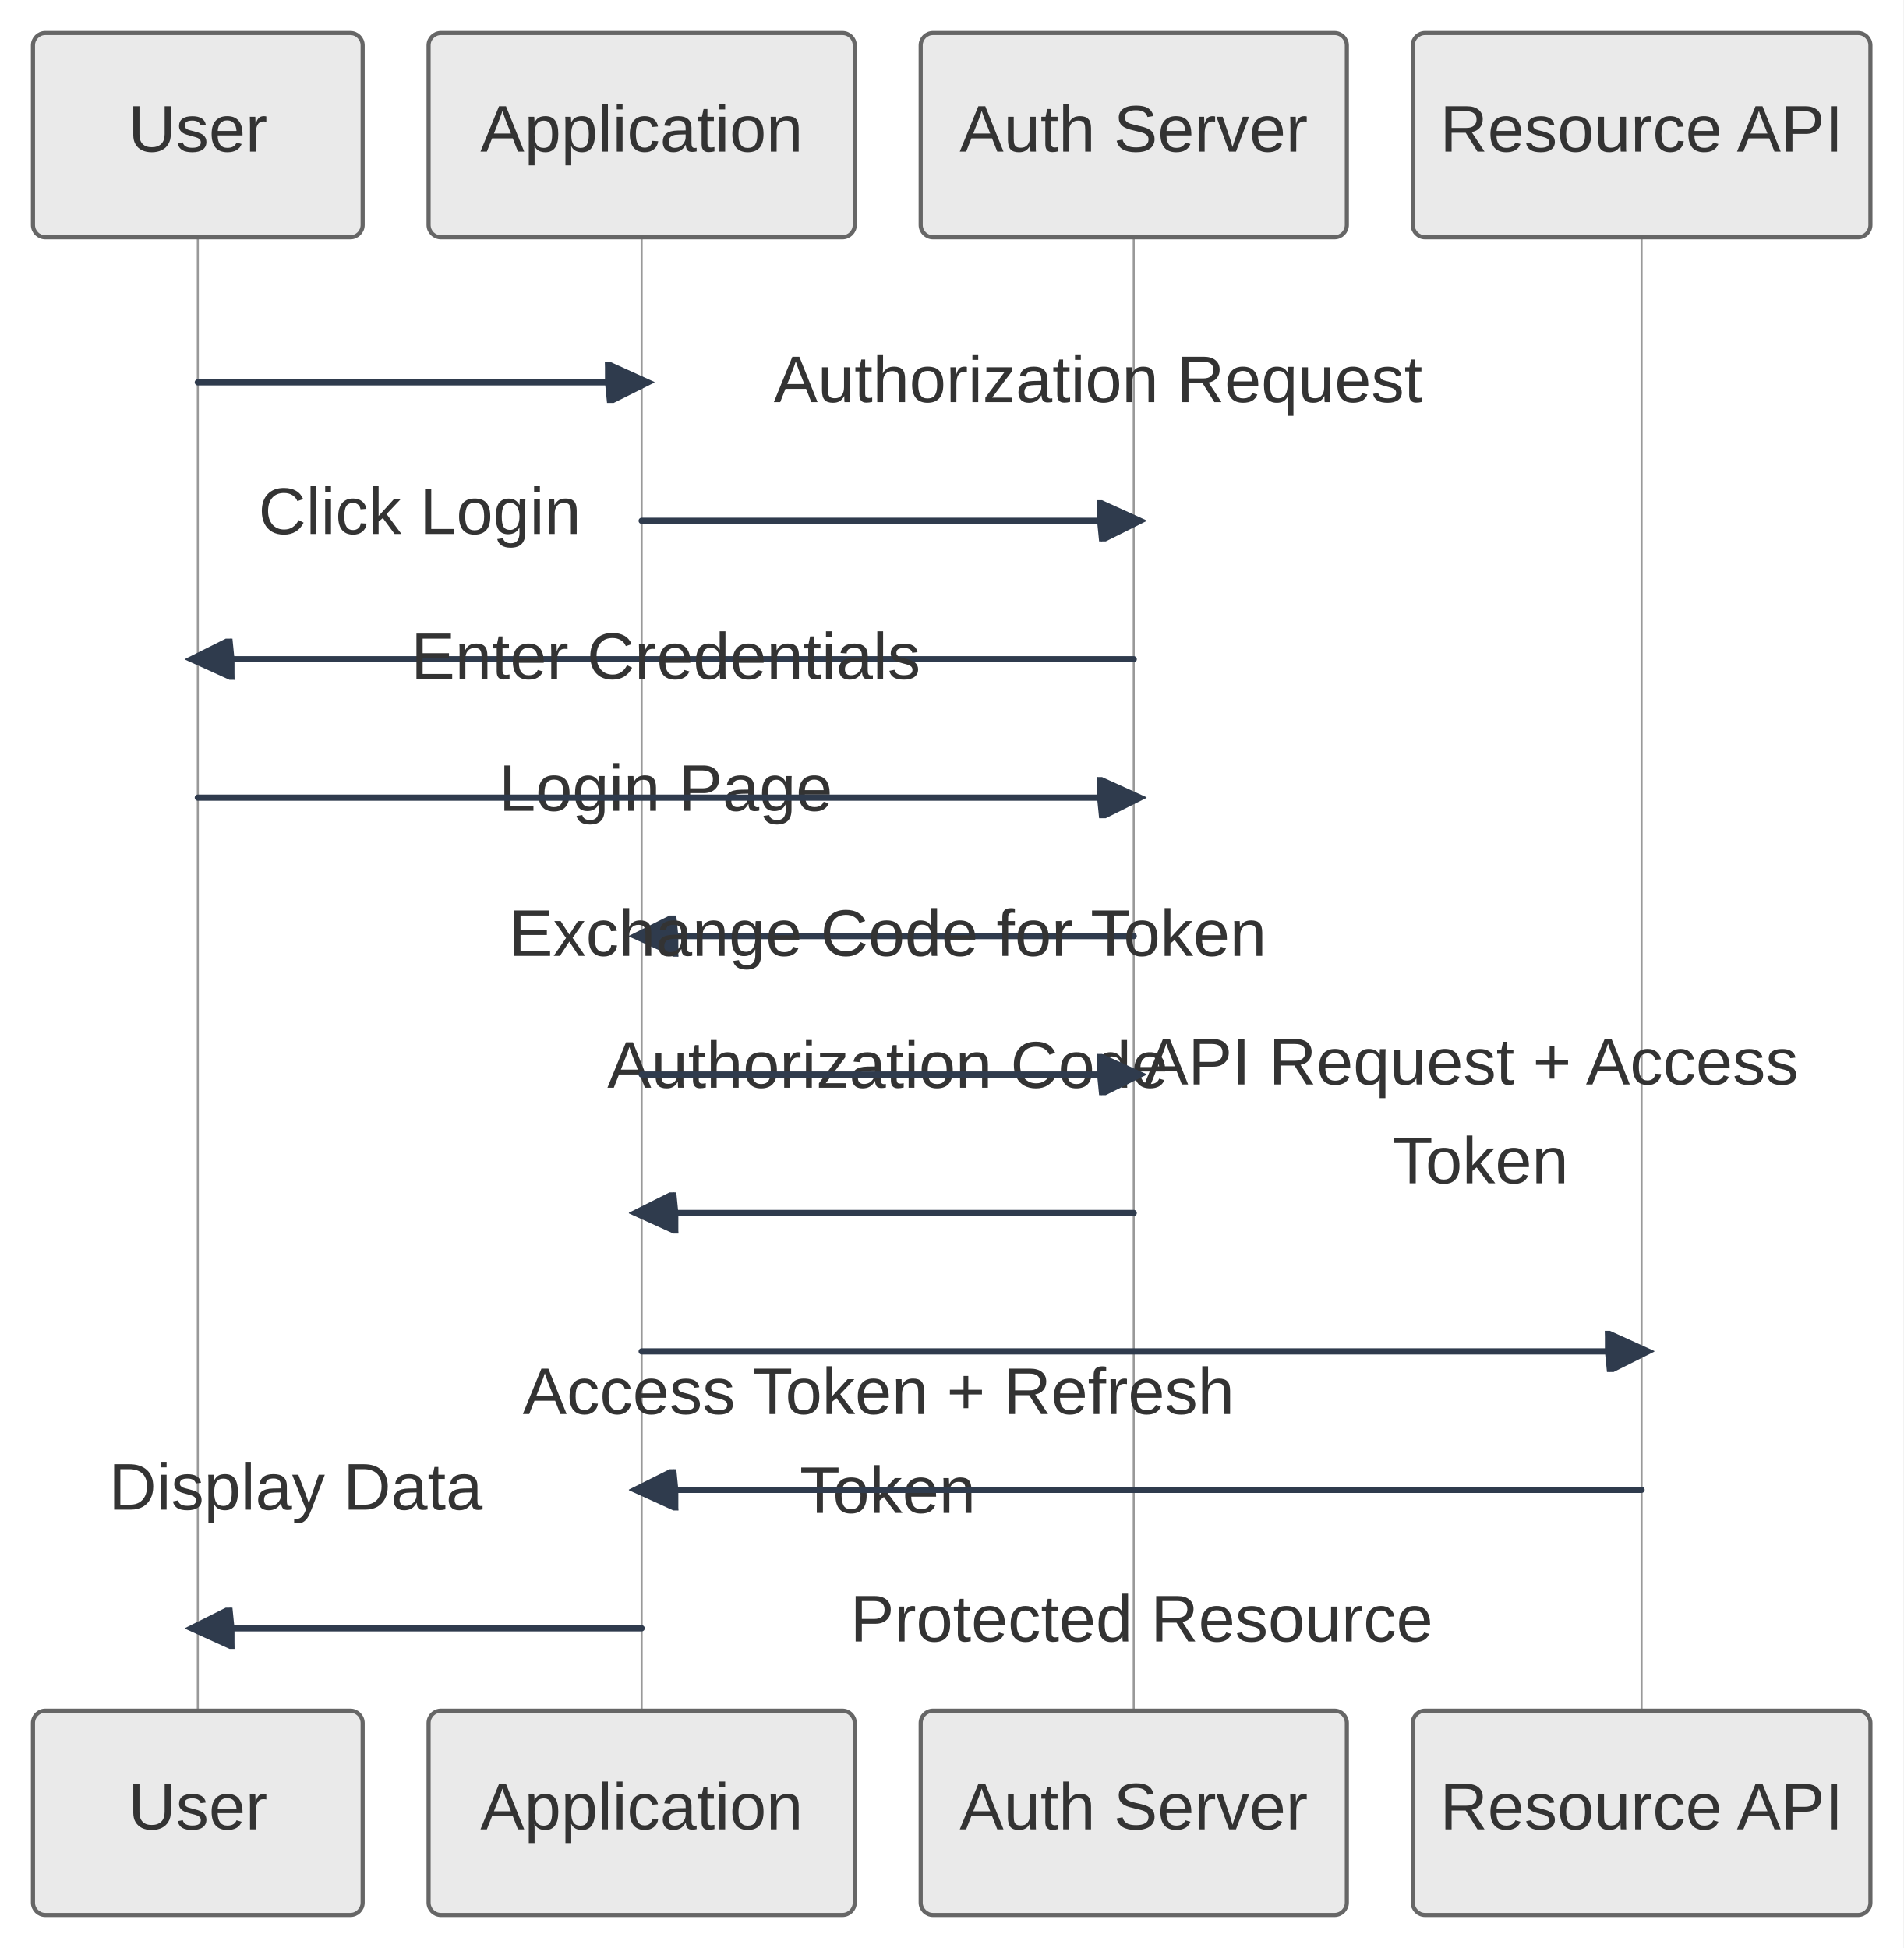
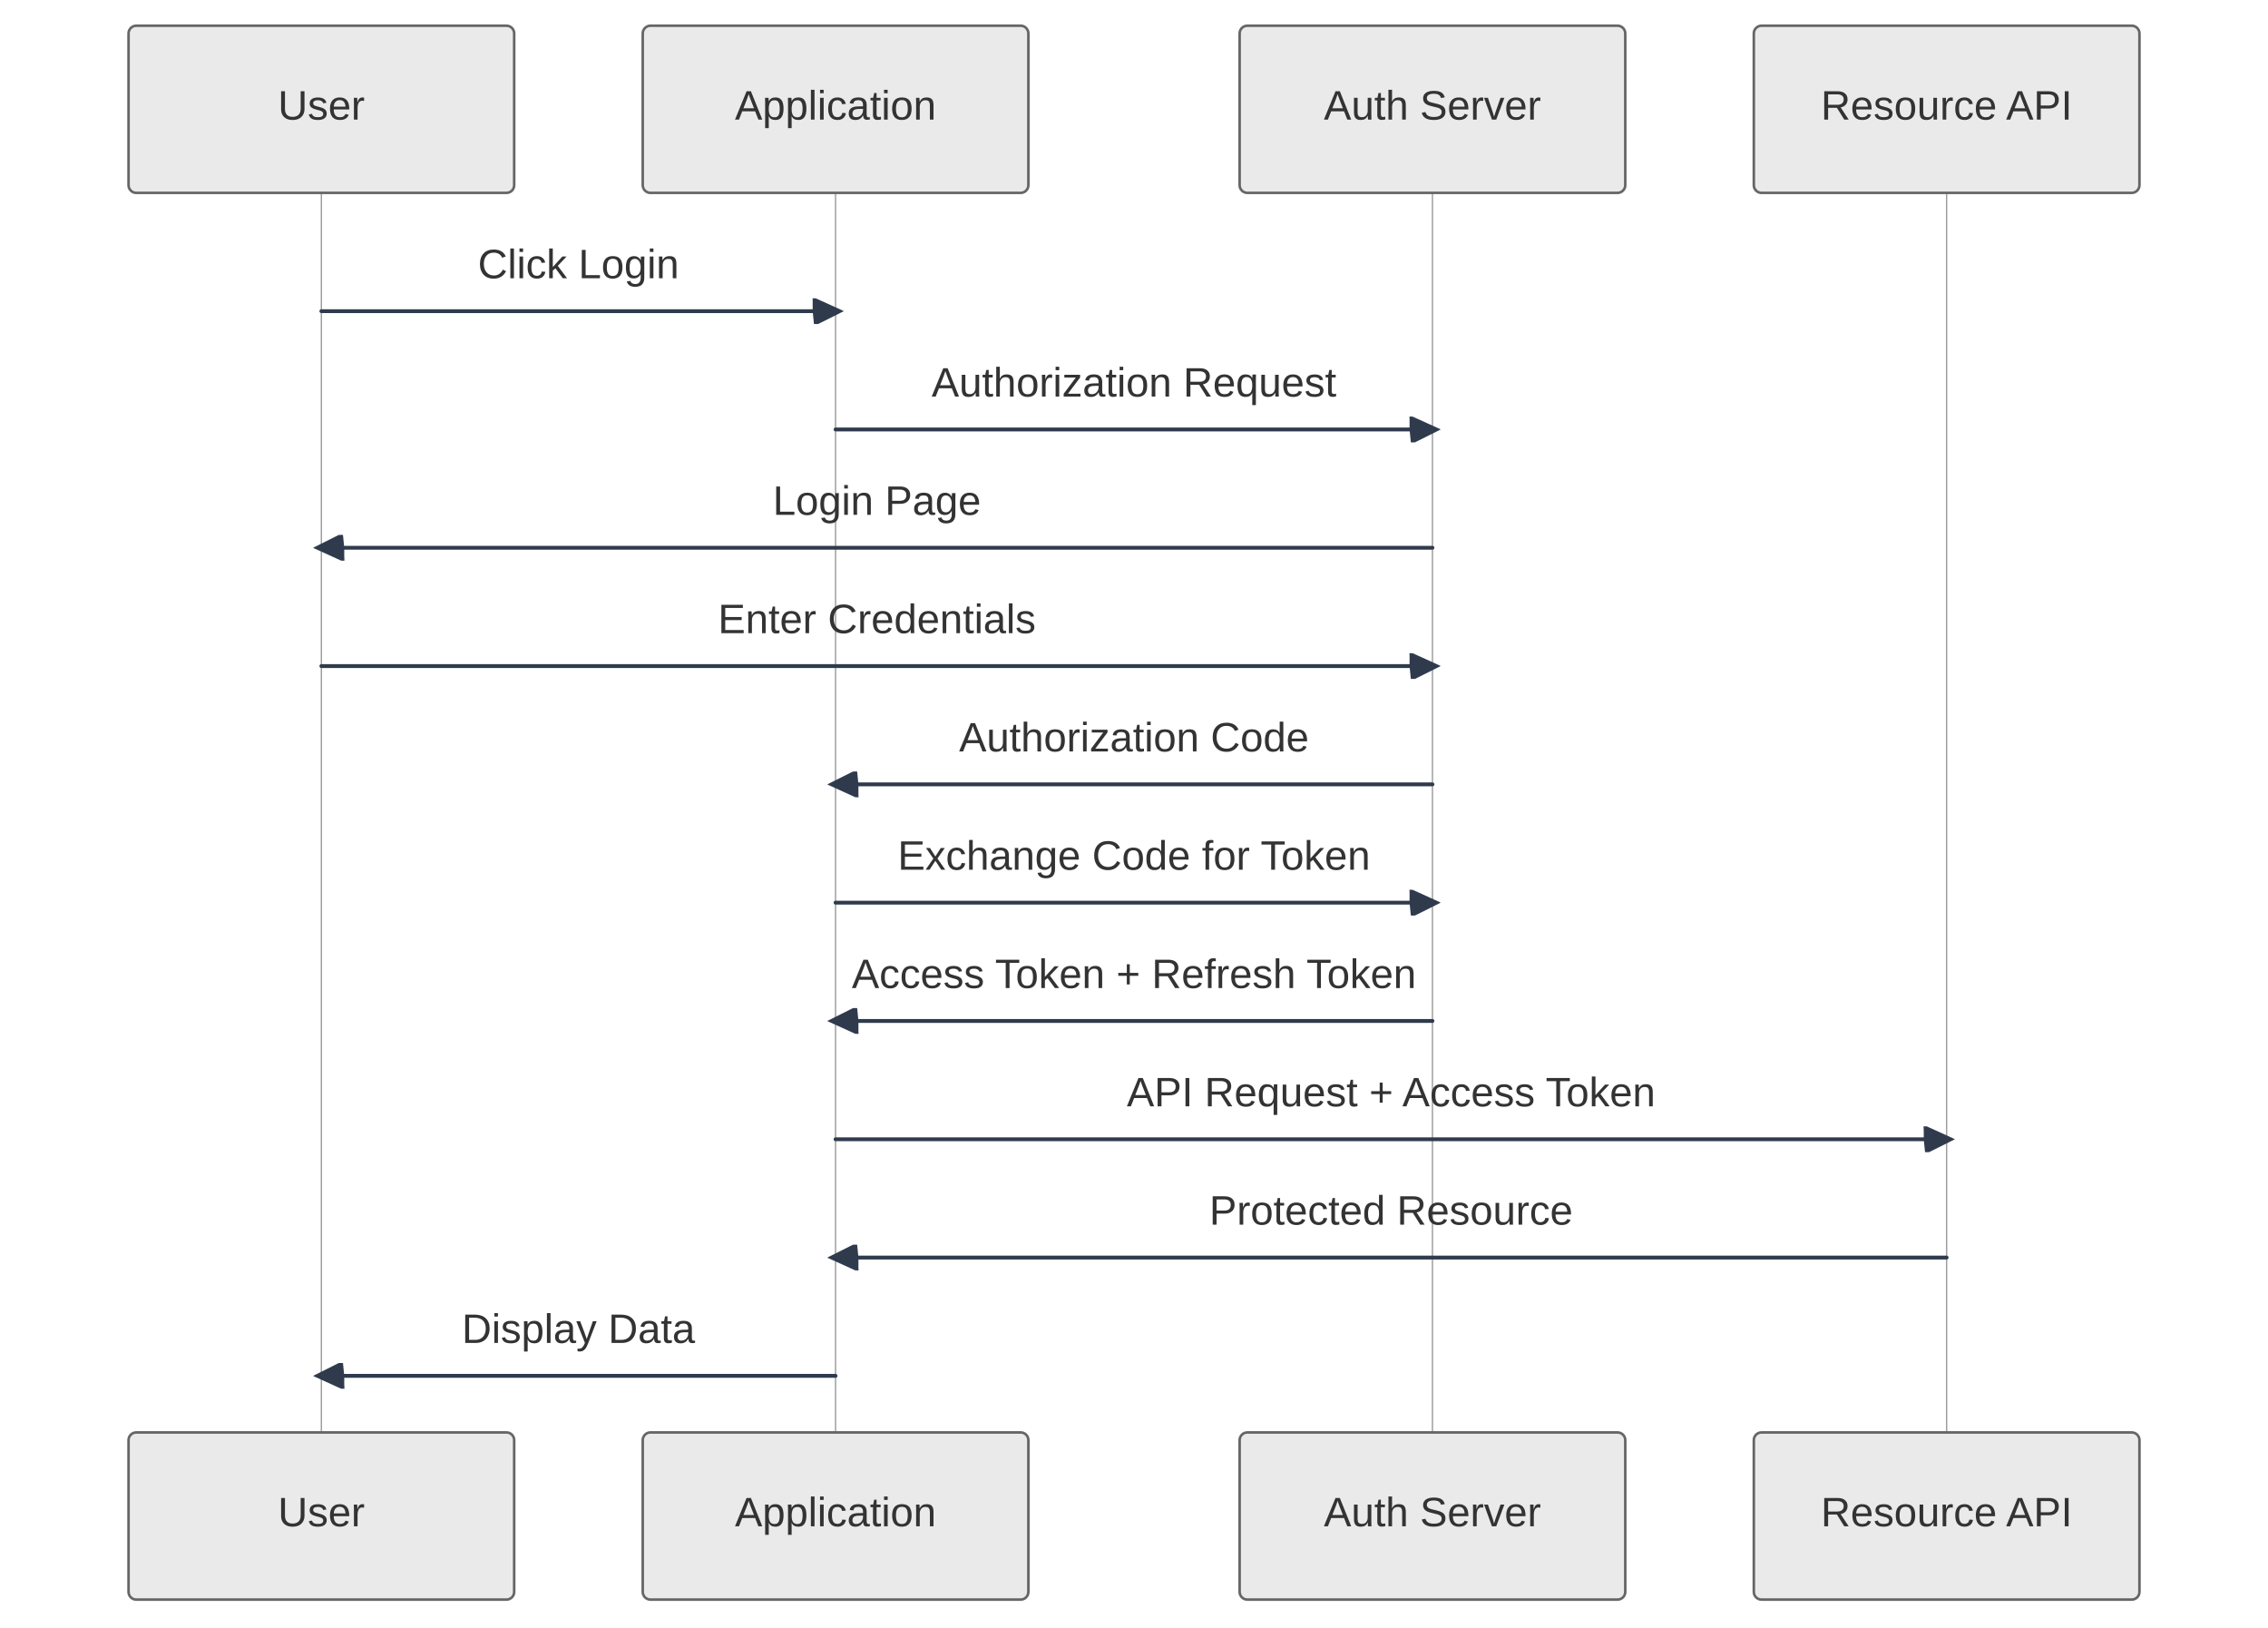
- <svg xmlns="http://www.w3.org/2000/svg" width="461.873" height="472.8" viewBox="0 0 461.873 472.8">
-   <rect x="0" y="0" width="461.873" height="472.8" fill="#FFFFFF" />
+ <svg xmlns="http://www.w3.org/2000/svg" width="882.171" height="633" viewBox="-50 -10 882.171 633">
+   <rect x="-50" y="-10" width="882.171" height="633" fill="#FFFFFF" />
  <defs>
    <marker id="arrow-0" viewBox="0 0 10 10" refX="5" refY="5" markerUnits="userSpaceOnUse" markerWidth="8" markerHeight="8" orient="auto">
      <path d="M 0 0 L 10 5 L 0 10 z" fill="#2F3B4D" stroke="#2F3B4D" stroke-width="1" stroke-dasharray="1,0" />
    </marker>
    <marker id="arrow-start-0" viewBox="0 0 10 10" refX="4.5" refY="5" markerUnits="userSpaceOnUse" markerWidth="8" markerHeight="8" orient="auto">
      <path d="M 0 5 L 10 10 L 10 0 z" fill="#2F3B4D" stroke="#2F3B4D" stroke-width="1" stroke-dasharray="1,0" />
    </marker>
    <marker id="arrow-seq-0" viewBox="-1 0 12 10" refX="7.9" refY="5" markerUnits="userSpaceOnUse" markerWidth="12" markerHeight="12" orient="auto-start-reverse">
      <path d="M -1 0 L 10 5 L 0 10 z" fill="#2F3B4D" stroke="#2F3B4D" stroke-width="1" stroke-dasharray="1,0" />
    </marker>
    <marker id="arrow-start-seq-0" viewBox="-1 0 12 10" refX="2.1" refY="5" markerUnits="userSpaceOnUse" markerWidth="12" markerHeight="12" orient="auto">
      <path d="M 11 0 L 0 5 L 11 10 z" fill="#2F3B4D" stroke="#2F3B4D" stroke-width="1" stroke-dasharray="1,0" />
    </marker>
  </defs>
-   <line x1="48.00" y1="57.60" x2="48.00" y2="415.20" stroke="#999999" stroke-width="0.5" />
-   <line x1="155.70" y1="57.60" x2="155.70" y2="415.20" stroke="#999999" stroke-width="0.5" />
-   <line x1="275.11" y1="57.60" x2="275.11" y2="415.20" stroke="#999999" stroke-width="0.5" />
-   <line x1="398.34" y1="57.60" x2="398.34" y2="415.20" stroke="#999999" stroke-width="0.5" />
-   <path class="edgePath" d="M 48.000,92.800 L 155.703,92.800" fill="none" stroke="#2F3B4D" stroke-width="1.5" marker-end="url(#arrow-seq-0)" stroke-linecap="round" stroke-linejoin="round" />
-   <text x="101.85" y="129.60" text-anchor="middle" font-family="'trebuchet ms', verdana, arial, sans-serif" font-size="16" fill="#333333">
-     <tspan x="101.85" dy="0.00">Click Login</tspan>
+   <line x1="75.00" y1="65.00" x2="75.00" y2="547.00" stroke="#999999" stroke-width="0.5" />
+   <line x1="275.00" y1="65.00" x2="275.00" y2="547.00" stroke="#999999" stroke-width="0.5" />
+   <line x1="507.17" y1="65.00" x2="507.17" y2="547.00" stroke="#999999" stroke-width="0.5" />
+   <line x1="707.17" y1="65.00" x2="707.17" y2="547.00" stroke="#999999" stroke-width="0.5" />
+   <path id="edge-0" class="edgePath" data-edge-id="edge-0" d="M 75.000,111.000 L 275.000,111.000" fill="none" stroke="#2F3B4D" stroke-width="1.5" marker-end="url(#arrow-seq-0)" stroke-linecap="round" stroke-linejoin="round" />
+   <rect class="edgeLabel sequenceEdgeLabel" data-edge-id="edge-0" data-label-kind="center" x="128.90" y="80.20" width="92.21" height="28.00" rx="2" ry="2" fill="rgba(248,250,252, 0.92)" fill-opacity="0.00" stroke="#7B88A8" stroke-opacity="0.00" stroke-width="0.8" />
+   <g class="edgeLabel" data-edge-id="edge-0" data-label-kind="center">
+     <text x="175.00" y="98.20" text-anchor="middle" font-family="trebuchet ms,verdana,arial,sans-serif" font-size="16" fill="#333333">
+       <tspan x="175.00" dy="0.00">Click Login</tspan>
+     </text>
+   </g>
+   <path id="edge-1" class="edgePath" data-edge-id="edge-1" d="M 275.000,157.000 L 507.171,157.000" fill="none" stroke="#2F3B4D" stroke-width="1.5" marker-end="url(#arrow-seq-0)" stroke-linecap="round" stroke-linejoin="round" />
+   <rect class="edgeLabel sequenceEdgeLabel" data-edge-id="edge-1" data-label-kind="center" x="306.71" y="126.20" width="168.76" height="28.00" rx="2" ry="2" fill="rgba(248,250,252, 0.92)" fill-opacity="0.00" stroke="#7B88A8" stroke-opacity="0.00" stroke-width="0.8" />
+   <g class="edgeLabel" data-edge-id="edge-1" data-label-kind="center">
+     <text x="391.09" y="144.20" text-anchor="middle" font-family="trebuchet ms,verdana,arial,sans-serif" font-size="16" fill="#333333">
+       <tspan x="391.09" dy="0.00">Authorization Request</tspan>
+     </text>
+   </g>
+   <path id="edge-2" class="edgePath" data-edge-id="edge-2" d="M 507.171,203.000 L 75.000,203.000" fill="none" stroke="#2F3B4D" stroke-width="1.5" marker-end="url(#arrow-seq-0)" stroke-linecap="round" stroke-linejoin="round" />
+   <rect class="edgeLabel sequenceEdgeLabel" data-edge-id="edge-2" data-label-kind="center" x="248.81" y="172.20" width="84.55" height="28.00" rx="2" ry="2" fill="rgba(248,250,252, 0.92)" fill-opacity="0.00" stroke="#7B88A8" stroke-opacity="0.00" stroke-width="0.8" />
+   <g class="edgeLabel" data-edge-id="edge-2" data-label-kind="center">
+     <text x="291.09" y="190.20" text-anchor="middle" font-family="trebuchet ms,verdana,arial,sans-serif" font-size="16" fill="#333333">
+       <tspan x="291.09" dy="0.00">Login Page</tspan>
+     </text>
+   </g>
+   <path id="edge-3" class="edgePath" data-edge-id="edge-3" d="M 75.000,249.000 L 507.171,249.000" fill="none" stroke="#2F3B4D" stroke-width="1.5" marker-end="url(#arrow-seq-0)" stroke-linecap="round" stroke-linejoin="round" />
+   <rect class="edgeLabel sequenceEdgeLabel" data-edge-id="edge-3" data-label-kind="center" x="222.02" y="218.20" width="138.14" height="28.00" rx="2" ry="2" fill="rgba(248,250,252, 0.92)" fill-opacity="0.00" stroke="#7B88A8" stroke-opacity="0.00" stroke-width="0.8" />
+   <g class="edgeLabel" data-edge-id="edge-3" data-label-kind="center">
+     <text x="291.09" y="236.20" text-anchor="middle" font-family="trebuchet ms,verdana,arial,sans-serif" font-size="16" fill="#333333">
+       <tspan x="291.09" dy="0.00">Enter Credentials</tspan>
+     </text>
+   </g>
+   <path id="edge-4" class="edgePath" data-edge-id="edge-4" d="M 507.171,295.000 L 275.000,295.000" fill="none" stroke="#2F3B4D" stroke-width="1.5" marker-end="url(#arrow-seq-0)" stroke-linecap="round" stroke-linejoin="round" />
+   <rect class="edgeLabel sequenceEdgeLabel" data-edge-id="edge-4" data-label-kind="center" x="318.19" y="264.20" width="145.79" height="28.00" rx="2" ry="2" fill="rgba(248,250,252, 0.92)" fill-opacity="0.00" stroke="#7B88A8" stroke-opacity="0.00" stroke-width="0.8" />
+   <g class="edgeLabel" data-edge-id="edge-4" data-label-kind="center">
+     <text x="391.09" y="282.20" text-anchor="middle" font-family="trebuchet ms,verdana,arial,sans-serif" font-size="16" fill="#333333">
+       <tspan x="391.09" dy="0.00">Authorization Code</tspan>
+     </text>
+   </g>
+   <path id="edge-5" class="edgePath" data-edge-id="edge-5" d="M 275.000,341.000 L 507.171,341.000" fill="none" stroke="#2F3B4D" stroke-width="1.5" marker-end="url(#arrow-seq-0)" stroke-linecap="round" stroke-linejoin="round" />
+   <rect class="edgeLabel sequenceEdgeLabel" data-edge-id="edge-5" data-label-kind="center" x="299.05" y="310.20" width="184.07" height="28.00" rx="2" ry="2" fill="rgba(248,250,252, 0.92)" fill-opacity="0.00" stroke="#7B88A8" stroke-opacity="0.00" stroke-width="0.8" />
+   <g class="edgeLabel" data-edge-id="edge-5" data-label-kind="center">
+     <text x="391.09" y="328.20" text-anchor="middle" font-family="trebuchet ms,verdana,arial,sans-serif" font-size="16" fill="#333333">
+       <tspan x="391.09" dy="0.00">Exchange Code for Token</tspan>
+     </text>
+   </g>
+   <path id="edge-6" class="edgePath" data-edge-id="edge-6" d="M 507.171,387.000 L 275.000,387.000" fill="none" stroke="#2F3B4D" stroke-width="1.5" marker-end="url(#arrow-seq-0)" stroke-linecap="round" stroke-linejoin="round" />
+   <rect class="edgeLabel sequenceEdgeLabel" data-edge-id="edge-6" data-label-kind="center" x="279.91" y="356.20" width="222.34" height="28.00" rx="2" ry="2" fill="rgba(248,250,252, 0.92)" fill-opacity="0.00" stroke="#7B88A8" stroke-opacity="0.00" stroke-width="0.8" />
+   <g class="edgeLabel" data-edge-id="edge-6" data-label-kind="center">
+     <text x="391.09" y="374.20" text-anchor="middle" font-family="trebuchet ms,verdana,arial,sans-serif" font-size="16" fill="#333333">
+       <tspan x="391.09" dy="0.00">Access Token + Refresh Token</tspan>
+     </text>
+   </g>
+   <path id="edge-7" class="edgePath" data-edge-id="edge-7" d="M 275.000,433.000 L 707.171,433.000" fill="none" stroke="#2F3B4D" stroke-width="1.5" marker-end="url(#arrow-seq-0)" stroke-linecap="round" stroke-linejoin="round" />
+   <rect class="edgeLabel sequenceEdgeLabel" data-edge-id="edge-7" data-label-kind="center" x="387.57" y="402.20" width="207.03" height="28.00" rx="2" ry="2" fill="rgba(248,250,252, 0.92)" fill-opacity="0.00" stroke="#7B88A8" stroke-opacity="0.00" stroke-width="0.8" />
+   <g class="edgeLabel" data-edge-id="edge-7" data-label-kind="center">
+     <text x="491.09" y="420.20" text-anchor="middle" font-family="trebuchet ms,verdana,arial,sans-serif" font-size="16" fill="#333333">
+       <tspan x="491.09" dy="0.00">API Request + Access Token</tspan>
+     </text>
+   </g>
+   <path id="edge-8" class="edgePath" data-edge-id="edge-8" d="M 707.171,479.000 L 275.000,479.000" fill="none" stroke="#2F3B4D" stroke-width="1.5" marker-end="url(#arrow-seq-0)" stroke-linecap="round" stroke-linejoin="round" />
+   <rect class="edgeLabel sequenceEdgeLabel" data-edge-id="edge-8" data-label-kind="center" x="418.19" y="448.20" width="145.79" height="28.00" rx="2" ry="2" fill="rgba(248,250,252, 0.92)" fill-opacity="0.00" stroke="#7B88A8" stroke-opacity="0.00" stroke-width="0.8" />
+   <g class="edgeLabel" data-edge-id="edge-8" data-label-kind="center">
+     <text x="491.09" y="466.20" text-anchor="middle" font-family="trebuchet ms,verdana,arial,sans-serif" font-size="16" fill="#333333">
+       <tspan x="491.09" dy="0.00">Protected Resource</tspan>
+     </text>
+   </g>
+   <path id="edge-9" class="edgePath" data-edge-id="edge-9" d="M 275.000,525.000 L 75.000,525.000" fill="none" stroke="#2F3B4D" stroke-width="1.5" marker-end="url(#arrow-seq-0)" stroke-linecap="round" stroke-linejoin="round" />
+   <rect class="edgeLabel sequenceEdgeLabel" data-edge-id="edge-9" data-label-kind="center" x="125.07" y="494.20" width="99.86" height="28.00" rx="2" ry="2" fill="rgba(248,250,252, 0.92)" fill-opacity="0.00" stroke="#7B88A8" stroke-opacity="0.00" stroke-width="0.8" />
+   <g class="edgeLabel" data-edge-id="edge-9" data-label-kind="center">
+     <text x="175.00" y="512.20" text-anchor="middle" font-family="trebuchet ms,verdana,arial,sans-serif" font-size="16" fill="#333333">
+       <tspan x="175.00" dy="0.00">Display Data</tspan>
+     </text>
+   </g>
+   <rect x="632.17" y="0.00" width="150.00" height="65.00" rx="3" ry="3" fill="#EAEAEA" stroke="#666666" stroke-width="1.0" />
+   <text x="707.17" y="36.50" text-anchor="middle" font-family="trebuchet ms,verdana,arial,sans-serif" font-size="16" fill="#333333">
+     <tspan x="707.17" dy="0.00">Resource API</tspan>
  </text>
-   <path class="edgePath" d="M 155.703,126.400 L 275.109,126.400" fill="none" stroke="#2F3B4D" stroke-width="1.5" marker-end="url(#arrow-seq-0)" stroke-linecap="round" stroke-linejoin="round" />
-   <text x="266.46" y="97.60" text-anchor="middle" font-family="'trebuchet ms', verdana, arial, sans-serif" font-size="16" fill="#333333">
-     <tspan x="266.46" dy="0.00">Authorization Request</tspan>
+   <rect x="200.00" y="0.00" width="150.00" height="65.00" rx="3" ry="3" fill="#EAEAEA" stroke="#666666" stroke-width="1.0" />
+   <text x="275.00" y="36.50" text-anchor="middle" font-family="trebuchet ms,verdana,arial,sans-serif" font-size="16" fill="#333333">
+     <tspan x="275.00" dy="0.00">Application</tspan>
  </text>
-   <path class="edgePath" d="M 275.109,160.000 L 48.000,160.000" fill="none" stroke="#2F3B4D" stroke-width="1.5" marker-end="url(#arrow-seq-0)" stroke-linecap="round" stroke-linejoin="round" />
-   <text x="161.55" y="196.80" text-anchor="middle" font-family="'trebuchet ms', verdana, arial, sans-serif" font-size="16" fill="#333333">
-     <tspan x="161.55" dy="0.00">Login Page</tspan>
+   <rect x="432.17" y="0.00" width="150.00" height="65.00" rx="3" ry="3" fill="#EAEAEA" stroke="#666666" stroke-width="1.0" />
+   <text x="507.17" y="36.50" text-anchor="middle" font-family="trebuchet ms,verdana,arial,sans-serif" font-size="16" fill="#333333">
+     <tspan x="507.17" dy="0.00">Auth Server</tspan>
  </text>
-   <path class="edgePath" d="M 48.000,193.600 L 275.109,193.600" fill="none" stroke="#2F3B4D" stroke-width="1.5" marker-end="url(#arrow-seq-0)" stroke-linecap="round" stroke-linejoin="round" />
-   <text x="161.55" y="164.80" text-anchor="middle" font-family="'trebuchet ms', verdana, arial, sans-serif" font-size="16" fill="#333333">
-     <tspan x="161.55" dy="0.00">Enter Credentials</tspan>
+   <rect x="0.00" y="0.00" width="150.00" height="65.00" rx="3" ry="3" fill="#EAEAEA" stroke="#666666" stroke-width="1.0" />
+   <text x="75.00" y="36.50" text-anchor="middle" font-family="trebuchet ms,verdana,arial,sans-serif" font-size="16" fill="#333333">
+     <tspan x="75.00" dy="0.00">User</tspan>
  </text>
-   <path class="edgePath" d="M 275.109,227.200 L 155.703,227.200" fill="none" stroke="#2F3B4D" stroke-width="1.5" marker-end="url(#arrow-seq-0)" stroke-linecap="round" stroke-linejoin="round" />
-   <text x="215.41" y="264.00" text-anchor="middle" font-family="'trebuchet ms', verdana, arial, sans-serif" font-size="16" fill="#333333">
-     <tspan x="215.41" dy="0.00">Authorization Code</tspan>
+   <rect x="0.00" y="547.00" width="150.00" height="65.00" rx="3" ry="3" fill="#EAEAEA" stroke="#666666" stroke-width="1.0" />
+   <text x="75.00" y="583.50" text-anchor="middle" font-family="trebuchet ms,verdana,arial,sans-serif" font-size="16" fill="#333333">
+     <tspan x="75.00" dy="0.00">User</tspan>
  </text>
-   <path class="edgePath" d="M 155.703,260.800 L 275.109,260.800" fill="none" stroke="#2F3B4D" stroke-width="1.5" marker-end="url(#arrow-seq-0)" stroke-linecap="round" stroke-linejoin="round" />
-   <text x="215.41" y="232.00" text-anchor="middle" font-family="'trebuchet ms', verdana, arial, sans-serif" font-size="16" fill="#333333">
-     <tspan x="215.41" dy="0.00">Exchange Code for Token</tspan>
+   <rect x="200.00" y="547.00" width="150.00" height="65.00" rx="3" ry="3" fill="#EAEAEA" stroke="#666666" stroke-width="1.0" />
+   <text x="275.00" y="583.50" text-anchor="middle" font-family="trebuchet ms,verdana,arial,sans-serif" font-size="16" fill="#333333">
+     <tspan x="275.00" dy="0.00">Application</tspan>
  </text>
-   <path class="edgePath" d="M 275.109,294.400 L 155.703,294.400" fill="none" stroke="#2F3B4D" stroke-width="1.5" marker-end="url(#arrow-seq-0)" stroke-linecap="round" stroke-linejoin="round" />
-   <text x="215.41" y="343.20" text-anchor="middle" font-family="'trebuchet ms', verdana, arial, sans-serif" font-size="16" fill="#333333">
-     <tspan x="215.41" dy="0.00">Access Token + Refresh</tspan>
-     <tspan x="215.41" dy="24.00">Token</tspan>
+   <rect x="432.17" y="547.00" width="150.00" height="65.00" rx="3" ry="3" fill="#EAEAEA" stroke="#666666" stroke-width="1.0" />
+   <text x="507.17" y="583.50" text-anchor="middle" font-family="trebuchet ms,verdana,arial,sans-serif" font-size="16" fill="#333333">
+     <tspan x="507.17" dy="0.00">Auth Server</tspan>
  </text>
-   <path class="edgePath" d="M 155.703,328.000 L 398.342,328.000" fill="none" stroke="#2F3B4D" stroke-width="1.5" marker-end="url(#arrow-seq-0)" stroke-linecap="round" stroke-linejoin="round" />
-   <text x="359.26" y="263.20" text-anchor="middle" font-family="'trebuchet ms', verdana, arial, sans-serif" font-size="16" fill="#333333">
-     <tspan x="359.26" dy="0.00">API Request + Access</tspan>
-     <tspan x="359.26" dy="24.00">Token</tspan>
-   </text>
-   <path class="edgePath" d="M 398.342,361.600 L 155.703,361.600" fill="none" stroke="#2F3B4D" stroke-width="1.5" marker-end="url(#arrow-seq-0)" stroke-linecap="round" stroke-linejoin="round" />
-   <text x="277.02" y="398.40" text-anchor="middle" font-family="'trebuchet ms', verdana, arial, sans-serif" font-size="16" fill="#333333">
-     <tspan x="277.02" dy="0.00">Protected Resource</tspan>
-   </text>
-   <path class="edgePath" d="M 155.703,395.200 L 48.000,395.200" fill="none" stroke="#2F3B4D" stroke-width="1.5" marker-end="url(#arrow-seq-0)" stroke-linecap="round" stroke-linejoin="round" />
-   <text x="71.74" y="366.40" text-anchor="middle" font-family="'trebuchet ms', verdana, arial, sans-serif" font-size="16" fill="#333333">
-     <tspan x="71.74" dy="0.00">Display Data</tspan>
-   </text>
-   <rect x="342.81" y="8.00" width="111.06" height="49.60" rx="3" ry="3" fill="#EAEAEA" stroke="#666666" stroke-width="1.0" />
-   <text x="398.34" y="36.80" text-anchor="middle" font-family="'trebuchet ms', verdana, arial, sans-serif" font-size="16" fill="#333333">
-     <tspan x="398.34" dy="0.00">Resource API</tspan>
-   </text>
-   <rect x="104.00" y="8.00" width="103.41" height="49.60" rx="3" ry="3" fill="#EAEAEA" stroke="#666666" stroke-width="1.0" />
-   <text x="155.70" y="36.80" text-anchor="middle" font-family="'trebuchet ms', verdana, arial, sans-serif" font-size="16" fill="#333333">
-     <tspan x="155.70" dy="0.00">Application</tspan>
-   </text>
-   <rect x="223.41" y="8.00" width="103.41" height="49.60" rx="3" ry="3" fill="#EAEAEA" stroke="#666666" stroke-width="1.0" />
-   <text x="275.11" y="36.80" text-anchor="middle" font-family="'trebuchet ms', verdana, arial, sans-serif" font-size="16" fill="#333333">
-     <tspan x="275.11" dy="0.00">Auth Server</tspan>
-   </text>
-   <rect x="8.00" y="8.00" width="80.00" height="49.60" rx="3" ry="3" fill="#EAEAEA" stroke="#666666" stroke-width="1.0" />
-   <text x="48.00" y="36.80" text-anchor="middle" font-family="'trebuchet ms', verdana, arial, sans-serif" font-size="16" fill="#333333">
-     <tspan x="48.00" dy="0.00">User</tspan>
-   </text>
-   <rect x="8.00" y="415.20" width="80.00" height="49.60" rx="3" ry="3" fill="#EAEAEA" stroke="#666666" stroke-width="1.0" />
-   <text x="48.00" y="444.00" text-anchor="middle" font-family="'trebuchet ms', verdana, arial, sans-serif" font-size="16" fill="#333333">
-     <tspan x="48.00" dy="0.00">User</tspan>
-   </text>
-   <rect x="104.00" y="415.20" width="103.41" height="49.60" rx="3" ry="3" fill="#EAEAEA" stroke="#666666" stroke-width="1.0" />
-   <text x="155.70" y="444.00" text-anchor="middle" font-family="'trebuchet ms', verdana, arial, sans-serif" font-size="16" fill="#333333">
-     <tspan x="155.70" dy="0.00">Application</tspan>
-   </text>
-   <rect x="223.41" y="415.20" width="103.41" height="49.60" rx="3" ry="3" fill="#EAEAEA" stroke="#666666" stroke-width="1.0" />
-   <text x="275.11" y="444.00" text-anchor="middle" font-family="'trebuchet ms', verdana, arial, sans-serif" font-size="16" fill="#333333">
-     <tspan x="275.11" dy="0.00">Auth Server</tspan>
-   </text>
-   <rect x="342.81" y="415.20" width="111.06" height="49.60" rx="3" ry="3" fill="#EAEAEA" stroke="#666666" stroke-width="1.0" />
-   <text x="398.34" y="444.00" text-anchor="middle" font-family="'trebuchet ms', verdana, arial, sans-serif" font-size="16" fill="#333333">
-     <tspan x="398.34" dy="0.00">Resource API</tspan>
+   <rect x="632.17" y="547.00" width="150.00" height="65.00" rx="3" ry="3" fill="#EAEAEA" stroke="#666666" stroke-width="1.0" />
+   <text x="707.17" y="583.50" text-anchor="middle" font-family="trebuchet ms,verdana,arial,sans-serif" font-size="16" fill="#333333">
+     <tspan x="707.17" dy="0.00">Resource API</tspan>
  </text>
</svg>
